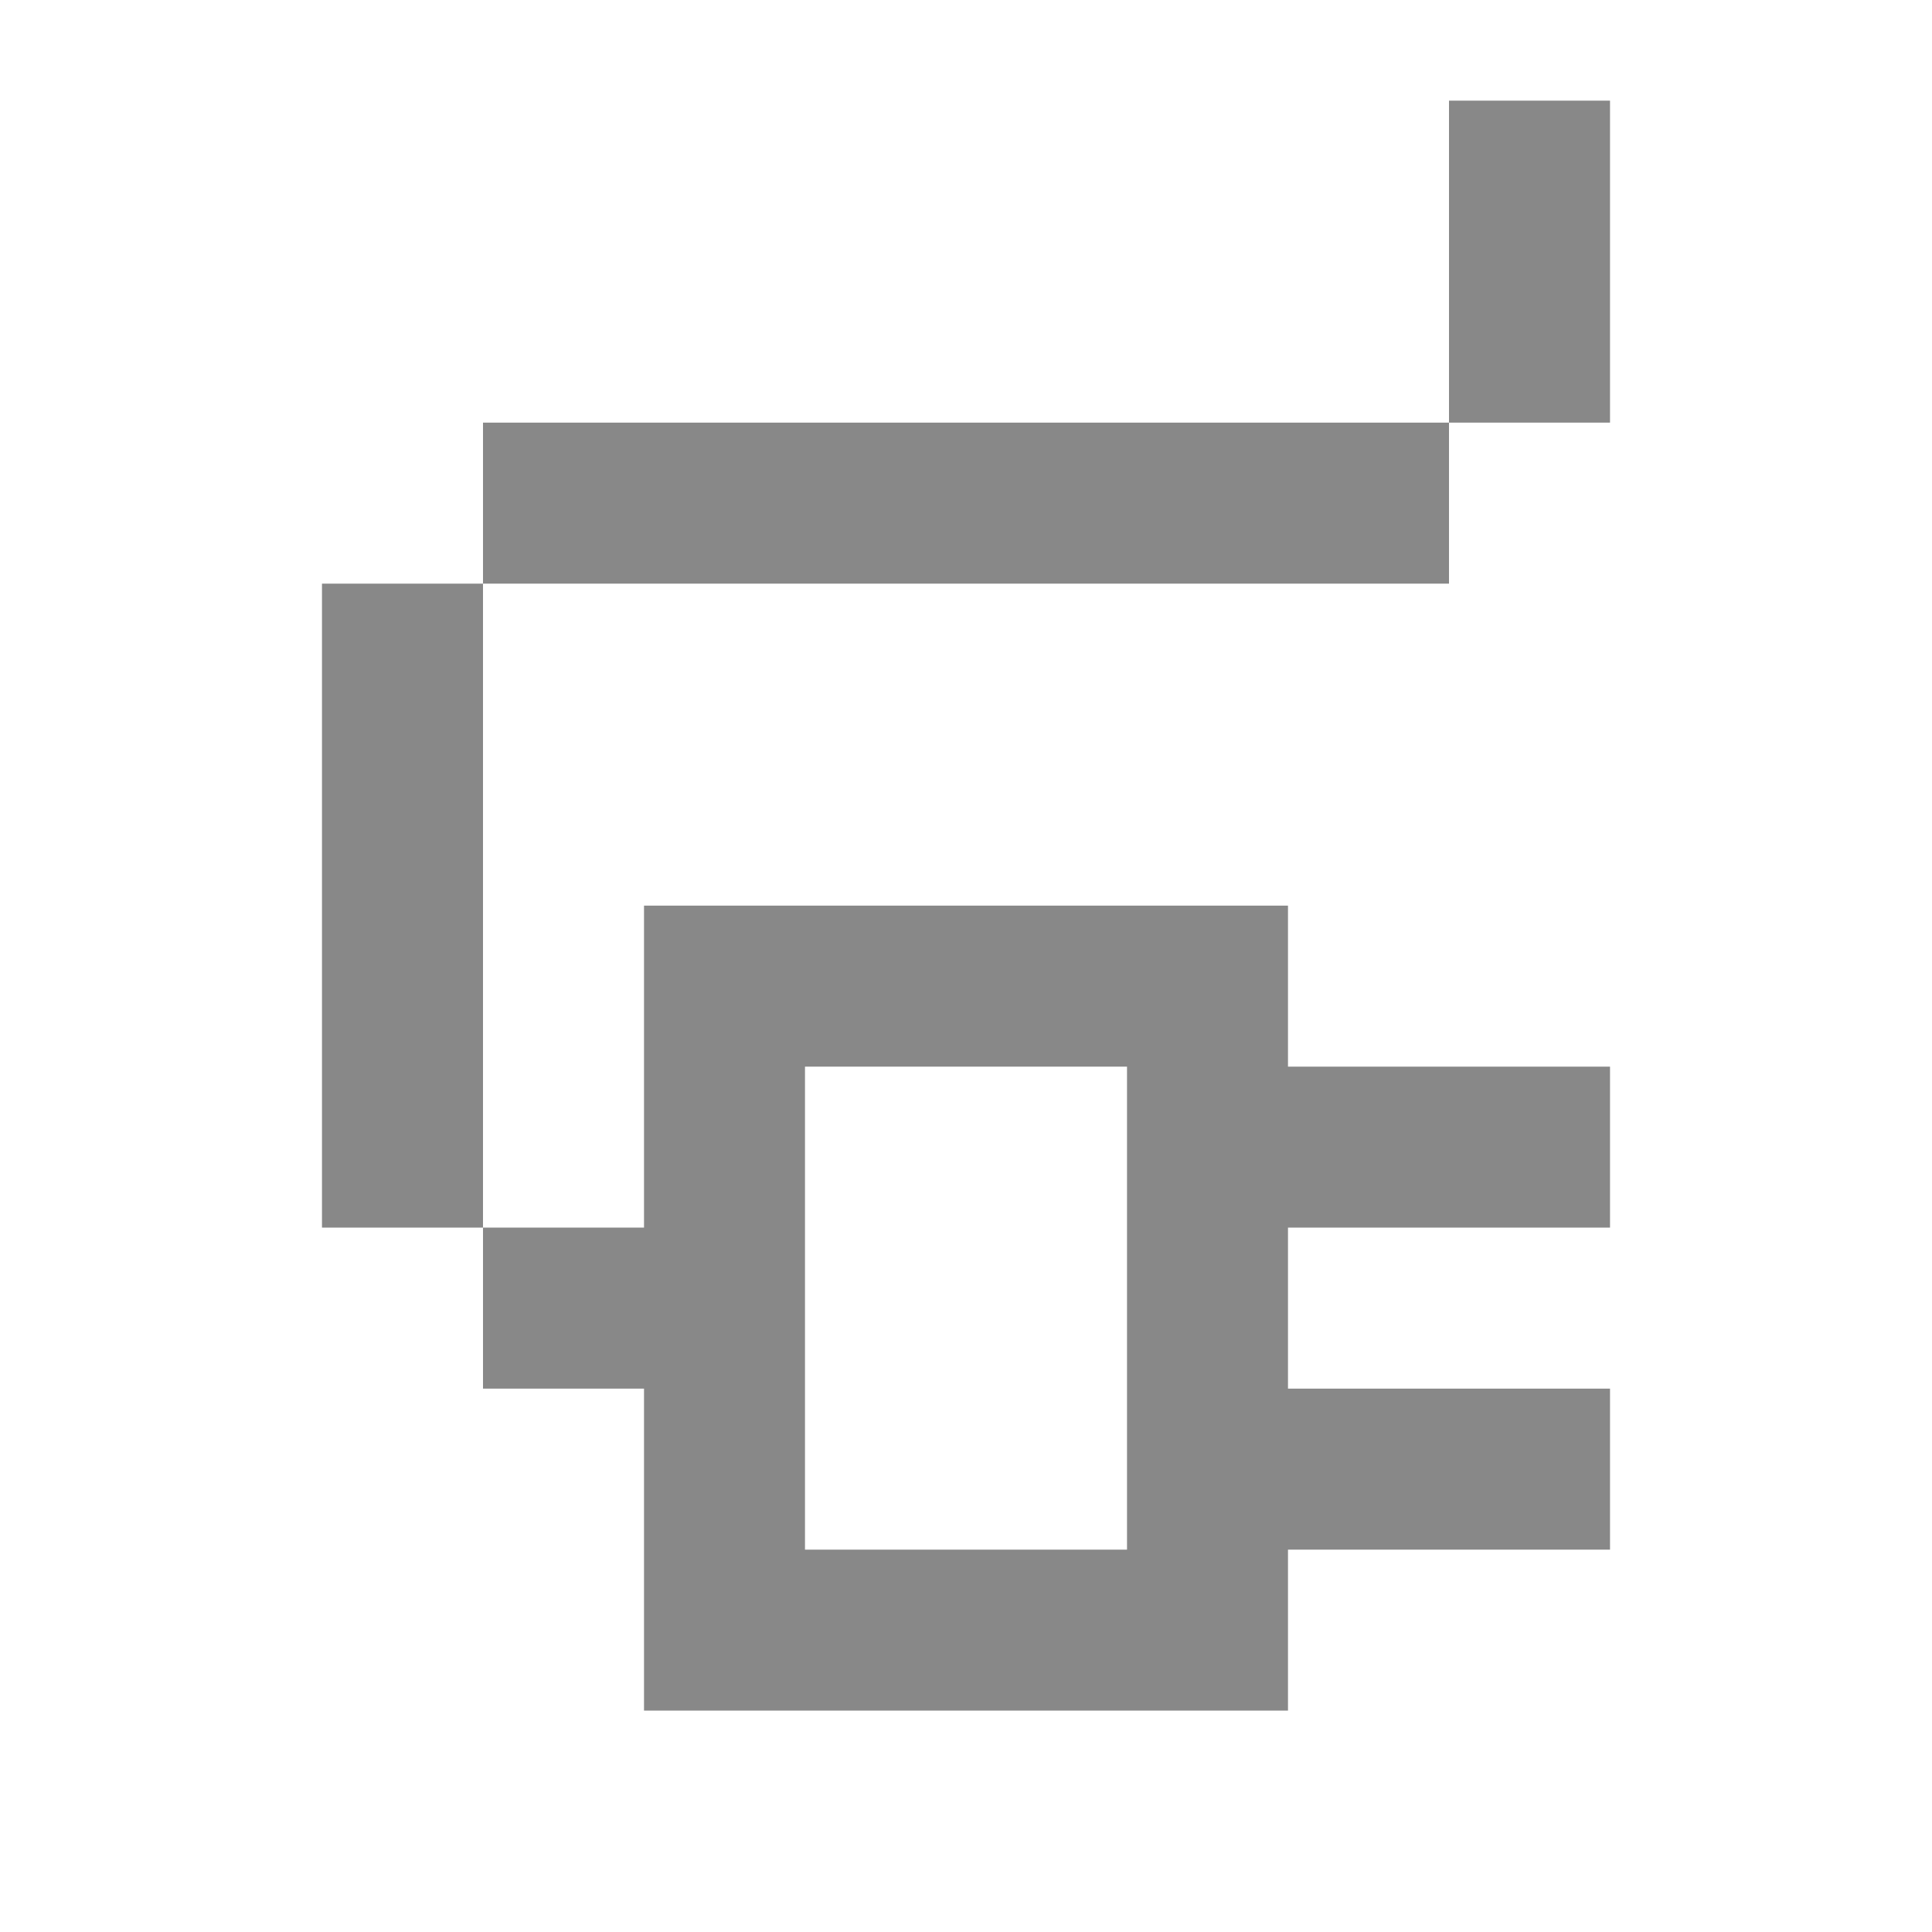
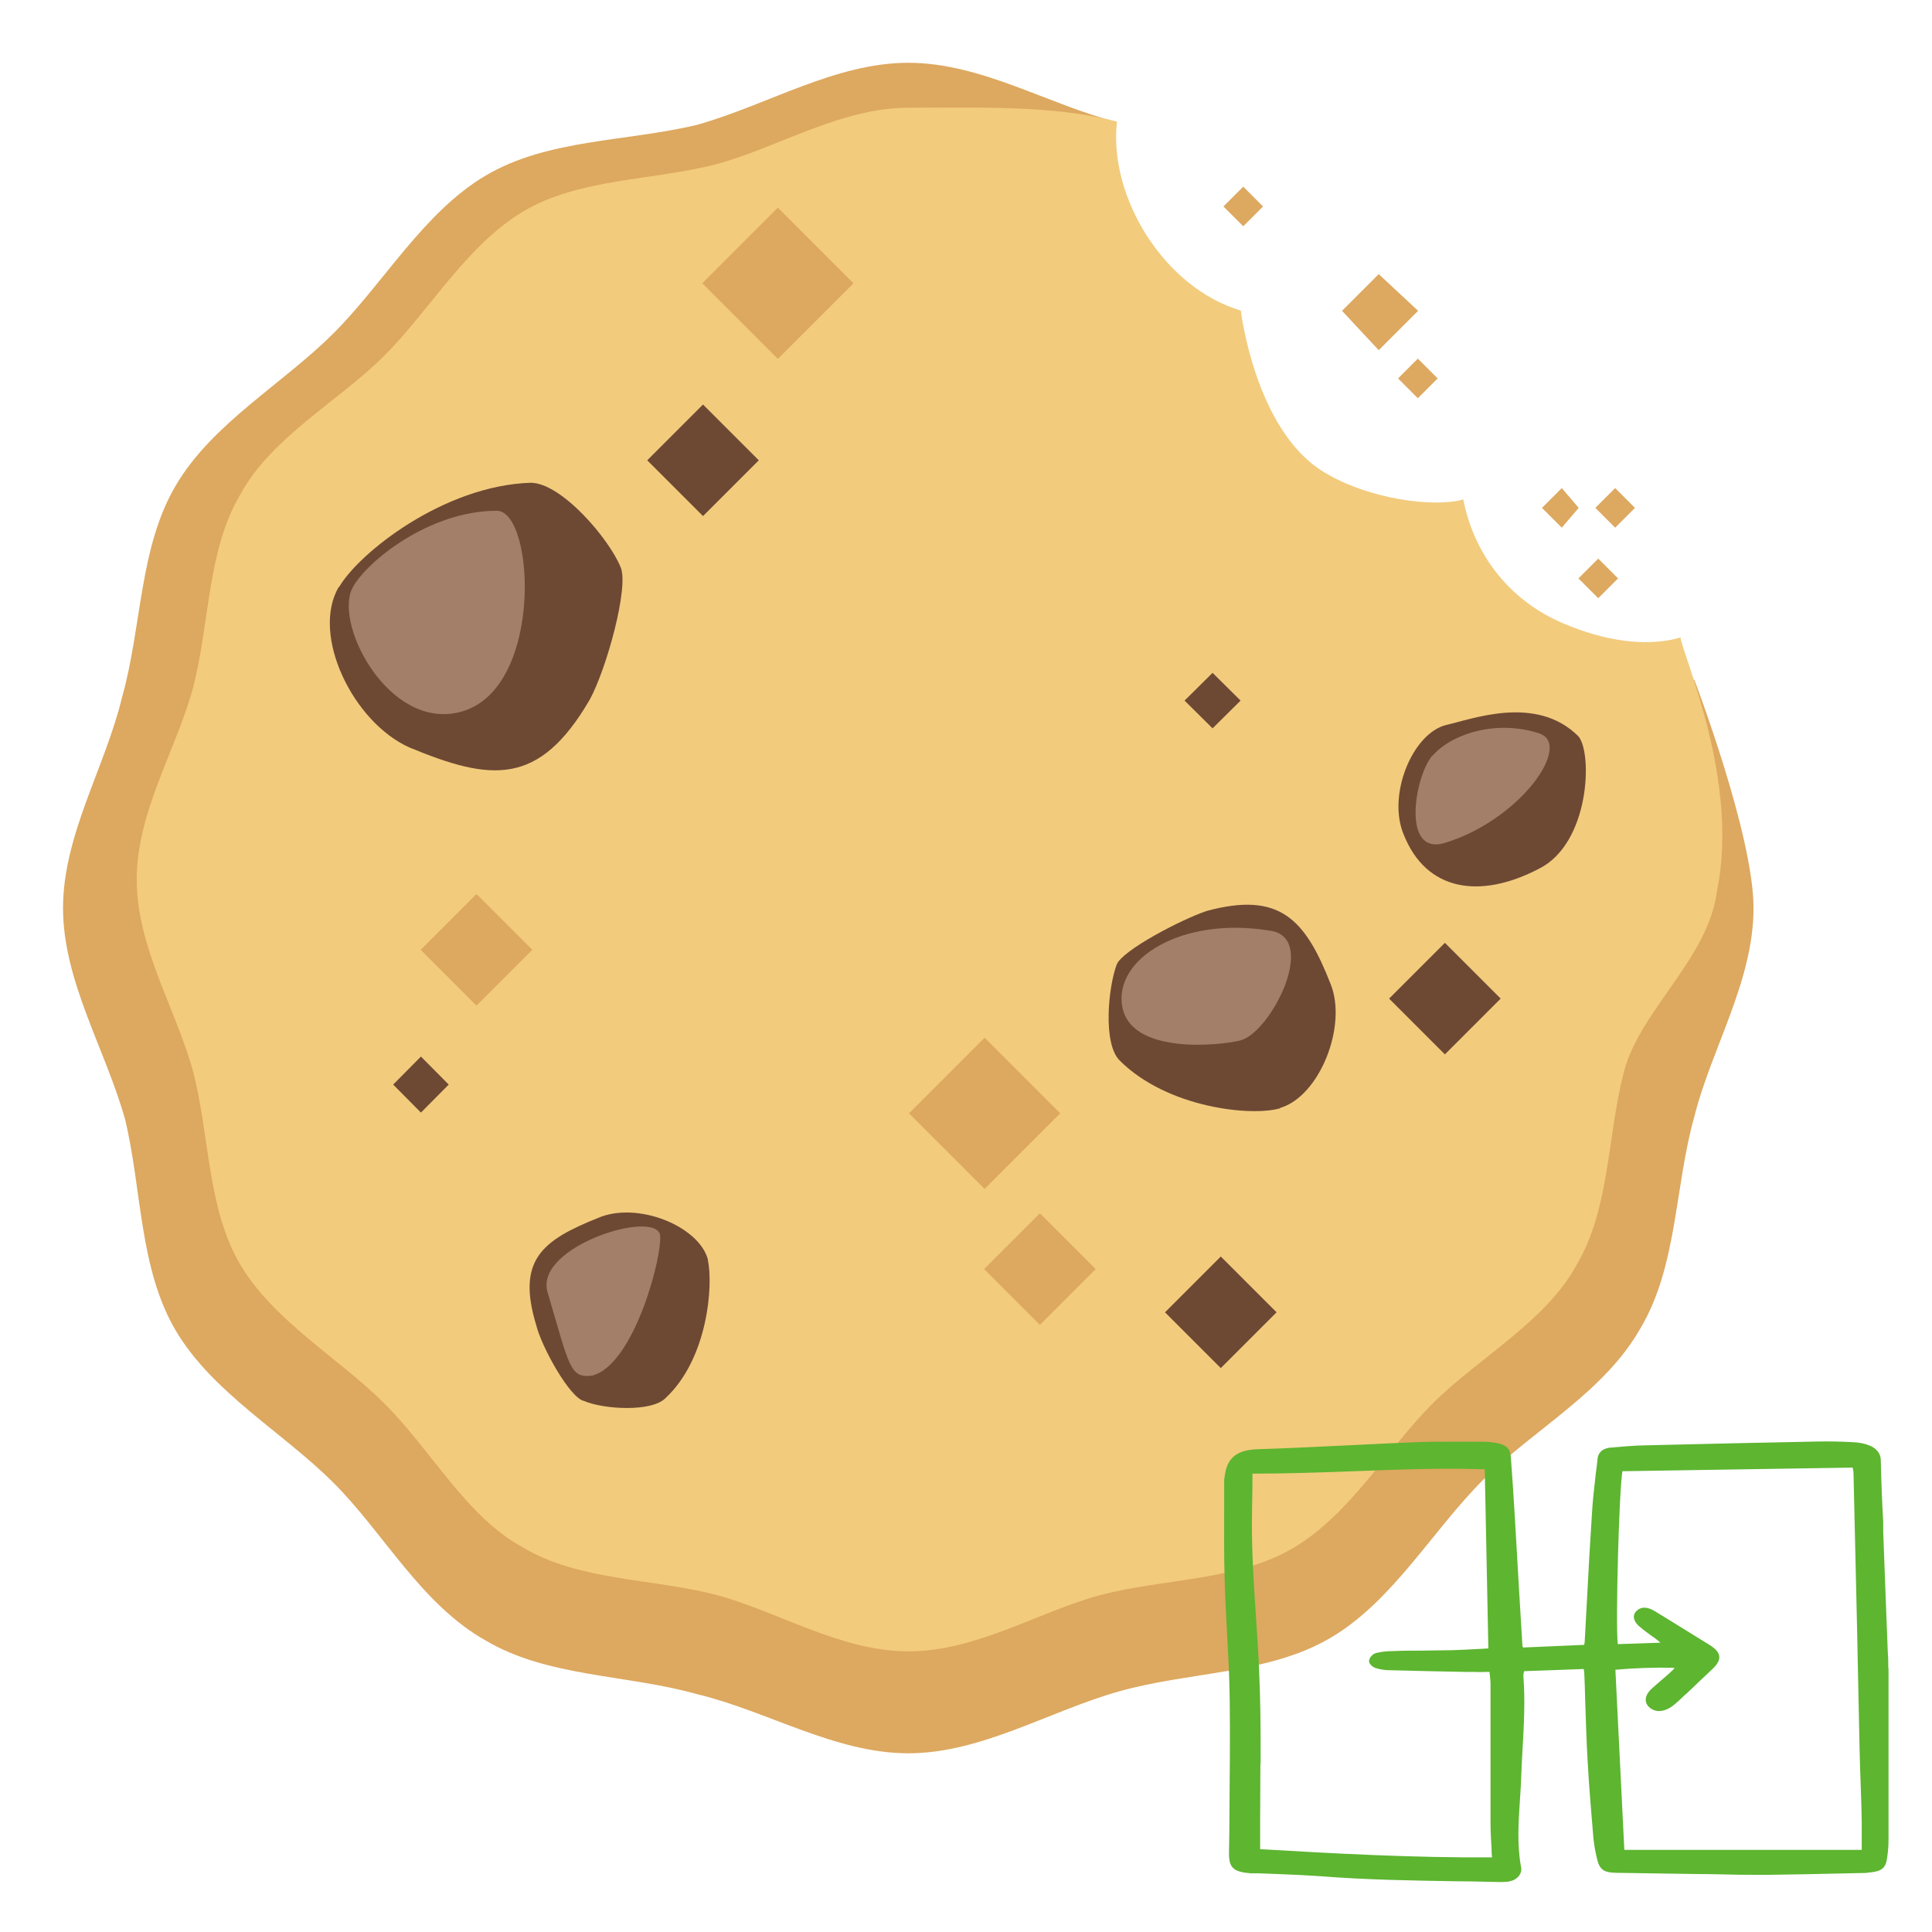
- <svg xmlns="http://www.w3.org/2000/svg" width="32" height="32" viewBox="0 0 32 32" fill="none">
-   <path d="M26.667 1.667H24V7H8V9.667H5.333V20.333H8V23H10.667V28.333H21.333V25.667H26.667V23H21.333V20.333H26.667V17.667H21.333V15H10.667V20.333H8V9.667H24V7H26.667V1.667ZM18.667 25.667H13.333V17.667H18.667V25.667Z" fill="#888888" />
+ <svg xmlns="http://www.w3.org/2000/svg" version="1.1" viewBox="0 0 800 800">
+   <defs>
+     <style>
+       .cls-1 {
+         fill: #dda85f;
+       }
+ 
+       .cls-2 {
+         fill: #5db530;
+       }
+ 
+       .cls-3 {
+         fill: #f2cb7d;
+       }
+ 
+       .cls-4 {
+         fill: #a37f6a;
+       }
+ 
+       .cls-5 {
+         fill: #6d4934;
+       }
+     </style>
+   </defs>
+   <g>
+     <g>
+       <g>
+         <path class="cls-1" d="M433.2,267.5l29.2-217c-28-7-56-24.5-86.3-24.5s-58.3,17.5-87.5,25.7c-29.2,7-61.8,5.8-87.5,21s-42,44.3-63,65.3-50.2,37.3-65.3,63c-15.2,25.7-14,58.3-22.2,87.5-7,29.2-24.5,57.2-24.5,87.5s17.5,58.3,25.7,87.5c7,29.2,5.8,61.8,21,87.5,15.2,25.7,44.3,42,65.3,63s36.2,50.2,63,65.3c25.7,15.2,58.3,14,87.5,22.2,29.2,7,57.2,24.5,87.5,24.5s58.3-17.5,87.5-25.7,61.8-7,87.5-22.2,42-44.3,63-65.3,50.2-36.2,65.3-63c15.2-25.7,14-58.3,22.2-87.5,7-28,24.5-56,24.5-86.3s-24.5-94.5-24.5-94.5l-268.3-14" />
+         <path class="cls-3" d="M695.7,264c-11.7,3.5-28,2.3-45.5-4.7-24.5-9.3-39.7-29.2-44.3-52.5-11.7,3.5-39.7,0-58.3-11.7-28-17.5-33.8-66.5-33.8-66.5-31.5-9.3-54.8-46.7-51.3-78.2-25.7-7-58.3-5.8-86.3-5.8s-53.7,16.3-79.3,23.3c-26.8,7-57.2,5.8-80.5,19.8s-38.5,40.8-57.2,59.5-46.7,33.8-59.5,57.2c-14,23.3-12.8,53.7-19.8,80.5-7,25.7-23.3,51.3-23.3,79.3s16.3,53.7,23.3,79.3c7,26.8,5.8,57.2,19.8,80.5s40.8,38.5,59.5,57.2c19.8,19.8,33.8,46.7,57.2,59.5,23.3,14,53.7,12.8,80.5,19.8,25.7,7,51.3,23.3,79.3,23.3s53.7-16.3,79.3-23.3c26.8-7,57.2-5.8,80.5-19.8s38.5-40.8,57.2-59.5,46.7-33.8,59.5-57.2c14-23.3,12.8-53.7,19.8-80.5,7-25.7,35-46.7,38.5-74.7,9.3-45.5-14-96.8-15.2-105" />
+         <g>
+           <path class="cls-1" d="M587.2,128.7l-16.3,16.3-15.2-16.3,15.2-15.2,16.3,15.2Z" />
+           <path class="cls-1" d="M653.7,210.3l-7,8.2-8.2-8.2,8.2-8.2,7,8.2Z" />
+           <path class="cls-1" d="M595.3,156.7l-8.2,8.2-8.2-8.2,8.2-8.2,8.2,8.2Z" />
+           <path class="cls-1" d="M523,85.5l-8.2,8.2-8.2-8.2,8.2-8.2,8.2,8.2Z" />
+           <path class="cls-1" d="M670,239.5l-8.2,8.2-8.2-8.2,8.2-8.2,8.2,8.2Z" />
+           <path class="cls-1" d="M677,210.3l-8.2,8.2-8.2-8.2,8.2-8.2,8.2,8.2Z" />
+         </g>
+         <path class="cls-5" d="M140.3,243c-11.7,19.8,5.8,56,29.2,66.5,33.8,14,53.7,16.3,74.7-19.8,7-12.8,16.3-46.7,12.8-54.8-4.7-11.7-24.5-35-37.3-35-36.2,1.2-71.2,29.2-79.3,43.2" />
+         <path class="cls-4" d="M146.2,243c-8.2,14,12.8,56,40.8,52.5,38.5-4.7,35-84,18.7-84-28,0-53.7,21-59.5,31.5" />
+         <path class="cls-5" d="M530,458.8c16.3-4.7,28-33.8,21-51.3-10.5-26.8-21-38.5-51.3-30.3-10.5,3.5-35,16.3-37.3,22.2-3.5,9.3-5.8,32.7,1.2,39.7,19.8,19.8,54.8,23.3,66.5,19.8" />
+         <path class="cls-4" d="M513.7,430.8c12.8-3.5,32.7-43.2,11.7-45.5-36.2-5.8-64.2,11.7-60.7,31.5s39.7,16.3,49,14" />
+         <path class="cls-5" d="M293.2,521.8c-3.5-14-29.2-24.5-45.5-17.5-23.3,9.3-33.8,17.5-25.7,44.3,2.3,9.3,14,30.3,19.8,31.5,8.2,3.5,28,4.7,33.8-1.2,17.5-16.3,19.8-46.7,17.5-57.2" />
+         <path class="cls-4" d="M273.3,511.3c-2.3-10.5-51.3,4.7-46.7,23.3,9.3,31.5,9.3,36.2,18.7,35,17.5-4.7,29.2-50.2,28-58.3" />
+         <path class="cls-5" d="M598.8,300.2c-14,3.5-24.5,29.2-17.5,45.5,9.3,23.3,31.5,26.8,56,14,21-10.5,22.2-47.8,16.3-54.8-17.5-17.5-44.3-7-54.8-4.7" />
+         <path class="cls-4" d="M593,313c-7,8.2-12.8,40.8,4.7,36.2,31.5-9.3,53.7-40.8,39.7-45.5-17.5-5.8-36.2,0-44.3,9.3" />
+         <path class="cls-5" d="M268,190.6l23.1-23.1,23.1,23.1-23.1,23.1-23.1-23.1Z" />
+         <g>
+           <path class="cls-1" d="M174.2,393.3l23.1-23.1,23.1,23.1-23.1,23.1-23.1-23.1Z" />
+           <path class="cls-1" d="M407.5,525.5l23.1-23.1,23.1,23.1-23.1,23.1-23.1-23.1Z" />
+           <path class="cls-1" d="M376.4,461l31.3-31.3,31.3,31.3-31.3,31.3-31.3-31.3Z" />
+           <path class="cls-1" d="M290.8,117.3l31.3-31.3,31.3,31.3-31.3,31.3-31.3-31.3Z" />
+         </g>
+         <g>
+           <path class="cls-5" d="M482.4,543.4l23.1-23.1,23.1,23.1-23.1,23.1-23.1-23.1h0Z" />
+           <path class="cls-5" d="M575.2,413.5l23.1-23.1,23.1,23.1-23.1,23.1-23.1-23.1Z" />
+           <path class="cls-5" d="M490.5,290.1l11.6-11.5,11.6,11.5-11.6,11.5-11.6-11.5Z" />
+           <path class="cls-5" d="M162.8,449.1l11.5-11.6,11.5,11.6-11.5,11.6-11.5-11.6Z" />
+         </g>
+       </g>
+       <path class="cls-2" d="M781.9,691.2c0-2.3,0-4.7-.2-6.9-.3-6.9-.5-13.7-.8-20.6-.4-9.8-.7-19.6-1.1-29.5v-4c-.5-8.4-.8-17-1-25.5,0-1.2-.3-2.4-1.1-3.5-.8-1.1-1.9-1.9-3.2-2.5-2.1-.9-4.5-1.4-6.9-1.5-4.9-.3-9.9-.4-14.8-.3-24.6.5-48.9,1-72.1,1.6-4.5.1-9,.5-13.4.9h-.3c-3.3.3-5.2,1.9-5.5,4.7-.2,2-.4,4-.7,5.9-.6,5.5-1.3,11.1-1.6,16.7-.8,12.1-1.5,24.5-2.1,36.4-.3,5.5-.6,11-.9,16.5,0,.4-.1.9-.2,1.3,0,0,0,.1,0,.2l-25.4,1.1c0,0,0-.2,0-.2-.1-.2-.2-.4-.2-.6-.5-7.7-.9-15.5-1.4-23.2-.6-9.8-1.1-19.6-1.7-29.3-.6-9.8-1.1-18-1.7-25.6-.3-3.5-1.8-5-6-5.8-1.8-.3-3.6-.5-5.4-.5-2.2,0-4.3,0-6.5,0-6.3,0-12.9-.1-19.3.1-9.5.4-19.2.8-28.5,1.3-12.9.6-26.2,1.3-39.3,1.7-8.1.3-12.1,3.3-13.3,10-.2,1.2-.4,2.3-.4,3.5,0,3.8,0,7.6,0,11.3,0,9.5-.1,19.3.2,28.9.2,7.5.6,15.1,1,22.5.5,9.1,1,18.6,1.1,27.9.2,15,0,30.3-.1,45.1,0,6.1-.1,12.1-.2,18.2,0,5.9,1.8,7.6,9,8.2.7,0,1.3,0,2,0,.4,0,.8,0,1.2,0,2.7.1,5.3.2,8,.3,5.8.2,11.8.5,17.7.9,18.8,1.5,38,1.8,56.6,2.1,5.7,0,11.4.2,17,.3.4,0,.7,0,1.1,0,.7,0,1.5,0,2.2-.1,1,0,1.9-.3,2.8-.6.9-.4,1.6-.9,2.2-1.5.5-.6.9-1.3,1.1-2,.2-.7.2-1.5,0-2.2-1.7-9.3-1-18.8-.4-28,.2-3,.4-6,.5-9,.1-3.5.3-7.1.5-10.6.6-10.3,1.2-20.9.4-31.3,0-.6,0-1.1.3-1.7,0-.1,0-.2,0-.3l24.7-.9c0,.1,0,.2,0,.3.1.3.2.7.2,1,.2,4,.3,8,.4,12,.3,8.1.5,16.5,1,24.7.6,11.1,1.6,22.7,2.4,32,.3,3.2.9,6.3,1.7,9.4,1.2,4.2,3.3,4.9,8,5,11.1.2,22.2.3,33.4.5,5.9,0,11.8.2,17.7.3,1.1,0,2.1,0,3.2,0,3.3,0,6.7.1,10,0,9-.1,18.1-.3,26.9-.5l9.3-.2c1.3,0,2.6,0,3.8-.2,5.4-.5,7-1.8,7.6-6,.4-2.6.6-5.2.6-7.8,0-23.6,0-47.5,0-70.7v-.4ZM693.4,690.6c-.3.4-.6.9-1,1.2-1.6,1.5-3.3,3-5,4.4-1.1.9-2.1,1.9-3.2,2.8-3.2,2.8-3.6,5.9-1.2,8,.5.5,1.1.8,1.8,1.1.7.3,1.4.4,2.2.4h0c2,0,4.1-.9,6.1-2.5,1.6-1.3,3.2-2.8,4.6-4.2l.4-.3c2-1.8,3.9-3.7,5.9-5.6,1.7-1.6,3.4-3.2,5.1-4.8,2.1-2,3-3.7,2.8-5.3-.2-1.6-1.4-3-3.9-4.6-6.2-3.8-12.5-7.7-18.6-11.5l-4.1-2.5c-3.1-1.9-5.6-2-7.5-.3-1.9,1.7-1.6,4.1.6,6.2,1.5,1.3,3,2.5,4.7,3.7.4.3.7.5,1.1.8l.6.4c1,.7,1.9,1.4,2.7,2.2l-17.6.6c-1-7.7.5-63.3,1.9-71.6l95.4-1.5v.3c.2.7.3,1.4.3,2.1.5,21.8,1,43.6,1.5,65.4.1,6.5.3,13,.4,19.6.2,9.5.4,18.9.6,28.3.1,5.5.3,11.1.5,16.5.2,4.8.3,9.5.4,14.3,0,2.8,0,5.6,0,8.5,0,1.1,0,2.2,0,3.3h-98.3l-3.7-74.6c8-.7,16.1-1,24.2-.8h0ZM522,730.2v-5.1c0-10.7-.1-21.7-.6-32.6-.3-7.5-.8-15.2-1.3-22.5-.9-13.2-1.8-26.8-1.7-40.2,0-4.5.1-9.1.2-13.8v-5.8c14.3,0,28.5-.5,42.3-1,17.6-.7,35.9-1.4,53.9-.8l1.5,74.2c-1.4,0-2.7.2-4.1.2-3.7.2-7.2.4-10.7.5-4.5.1-9.1.1-13.5.2-3.9,0-7.8,0-11.8.2-2.2,0-4.4.3-6.5.8-.8.3-1.4.7-1.9,1.3-.5.5-.8,1.2-.9,1.9-.2,1.2,1.5,2.6,2.7,3,1.9.6,3.9.9,6,.9,10.4.3,21,.5,31.2.7h4c1.4.1,2.8.1,4.4,0h1.6c0,.4,0,.8.1,1.2.1,1.3.3,2.6.3,3.9,0,7.9,0,15.8,0,23.7,0,11.3,0,22.7,0,34,0,3.3.2,6.6.4,10,0,1.3.1,2.7.2,4-32.7.2-65.3-1.6-96-3.4v-3.5c0-3.3,0-6.7,0-10,0-7.2.1-14.7.1-22.1Z" />
+     </g>
+   </g>
</svg>
